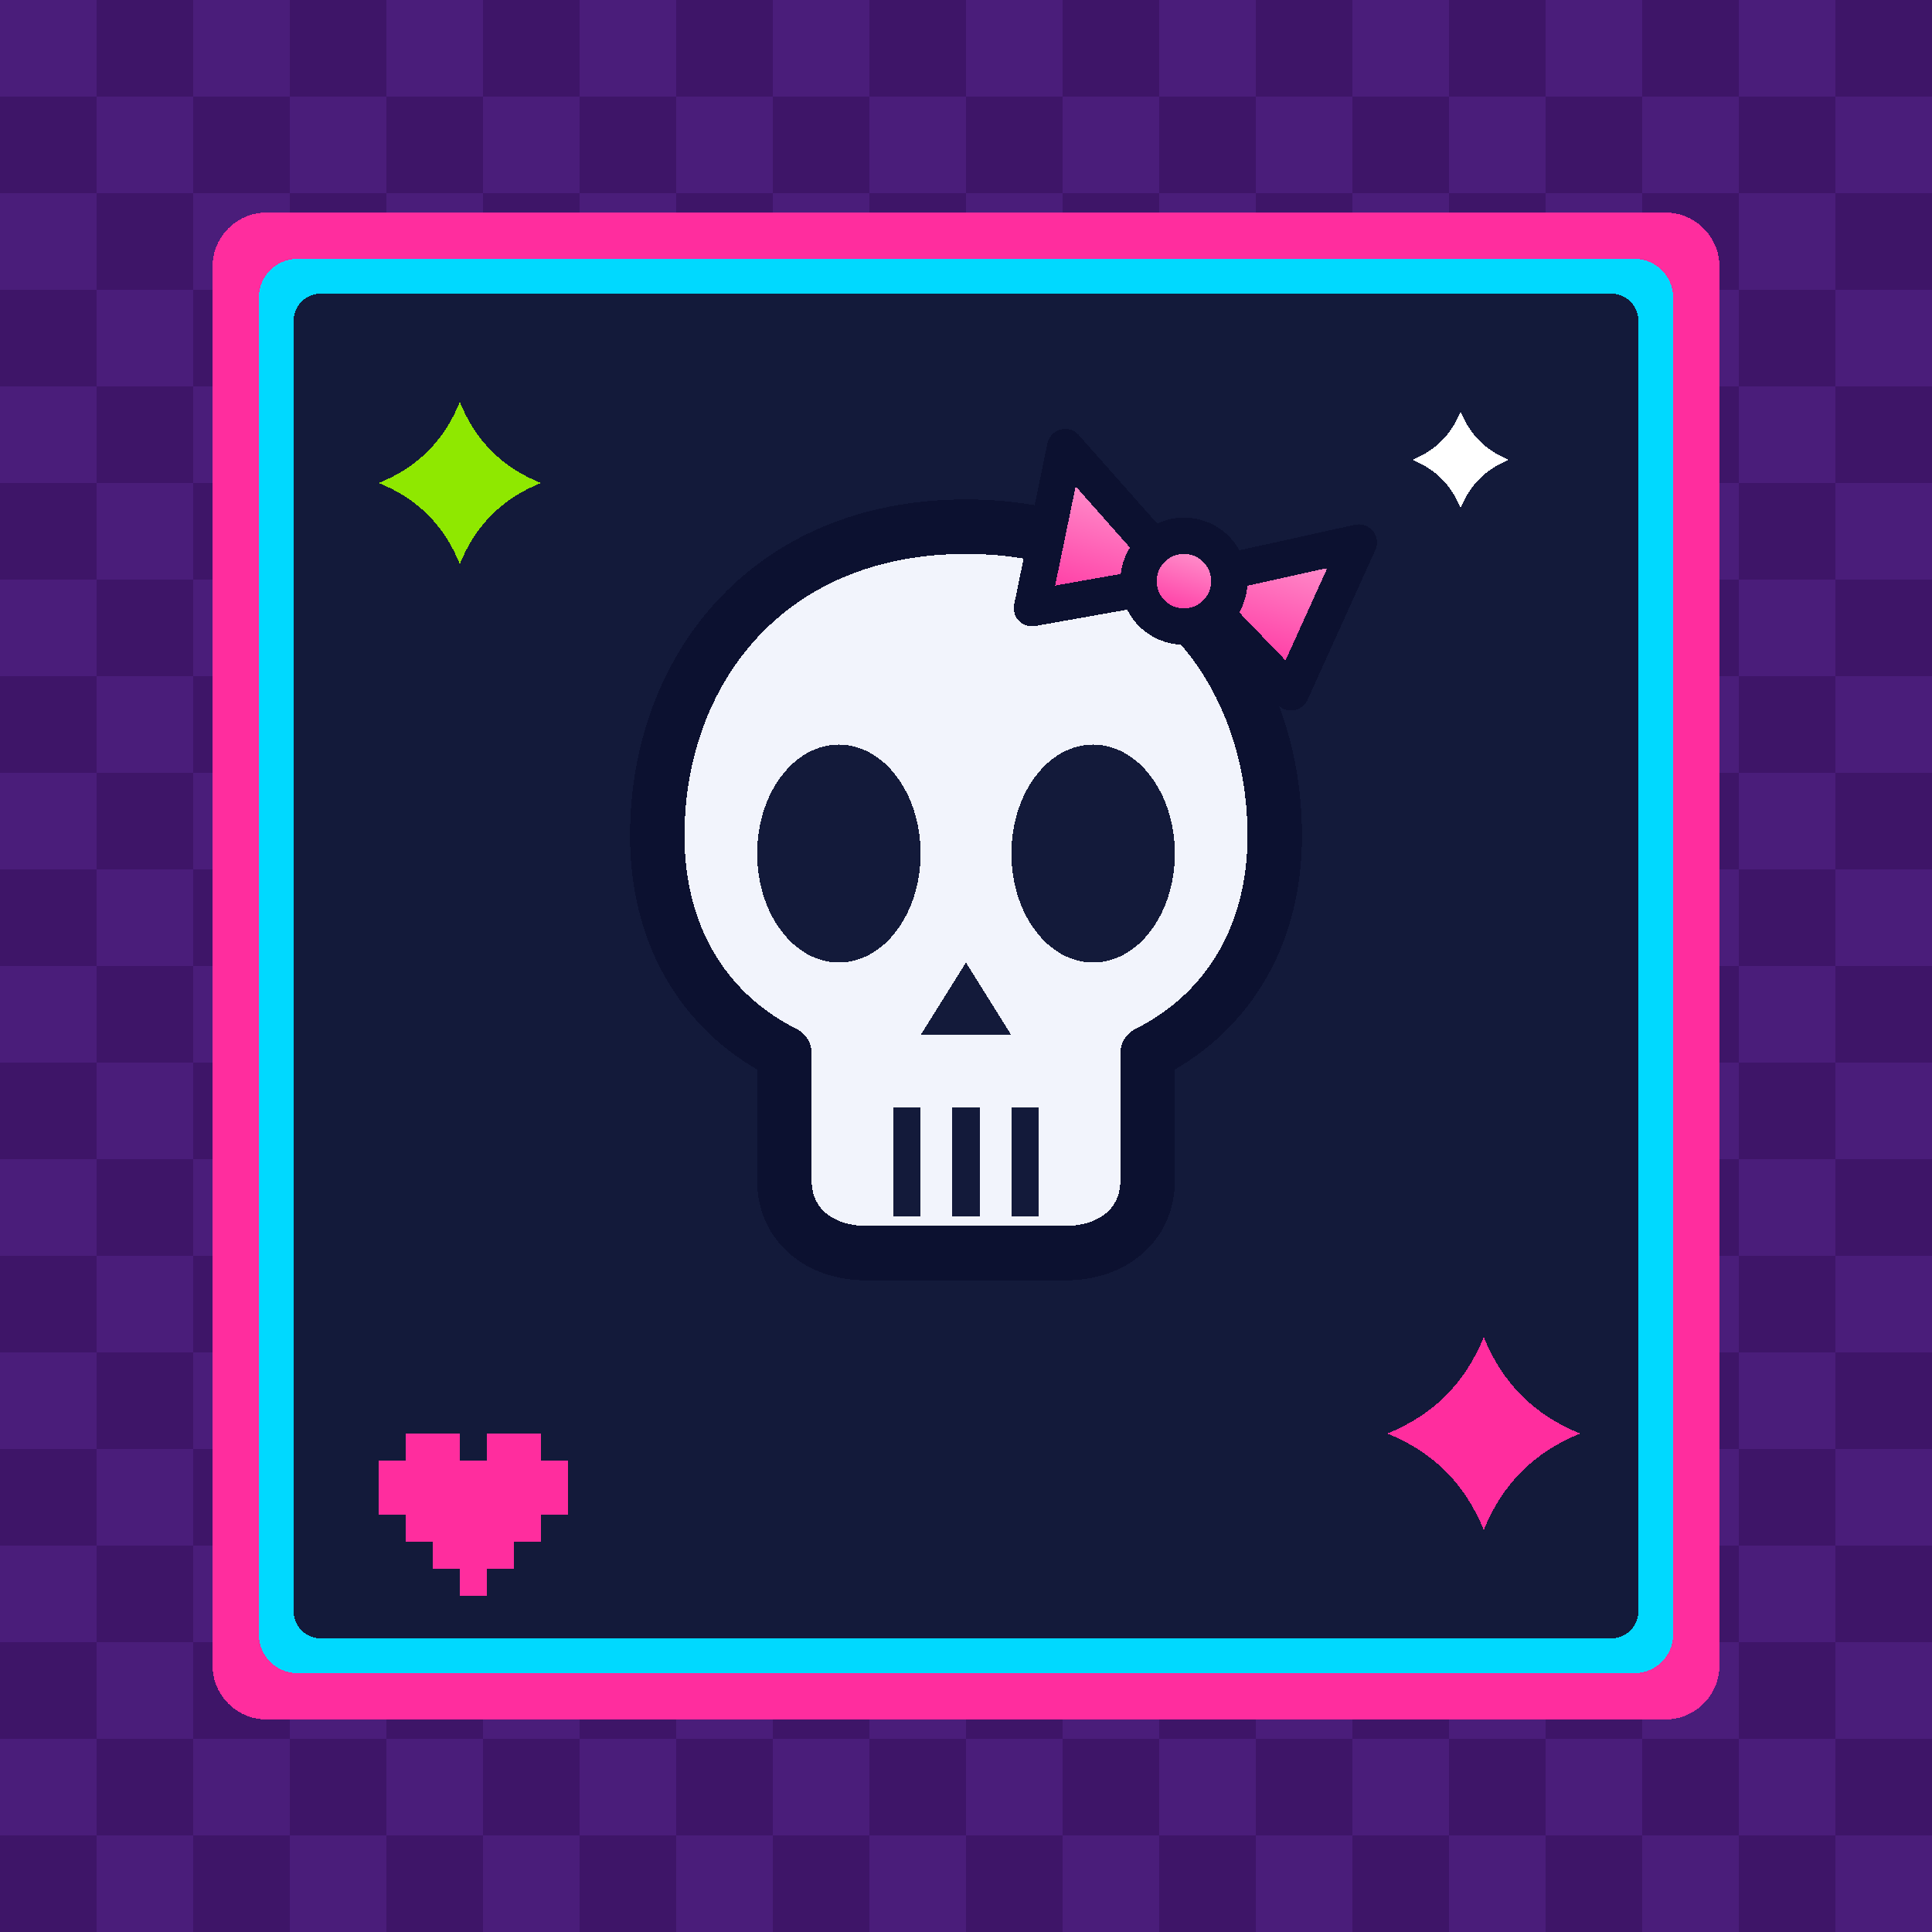
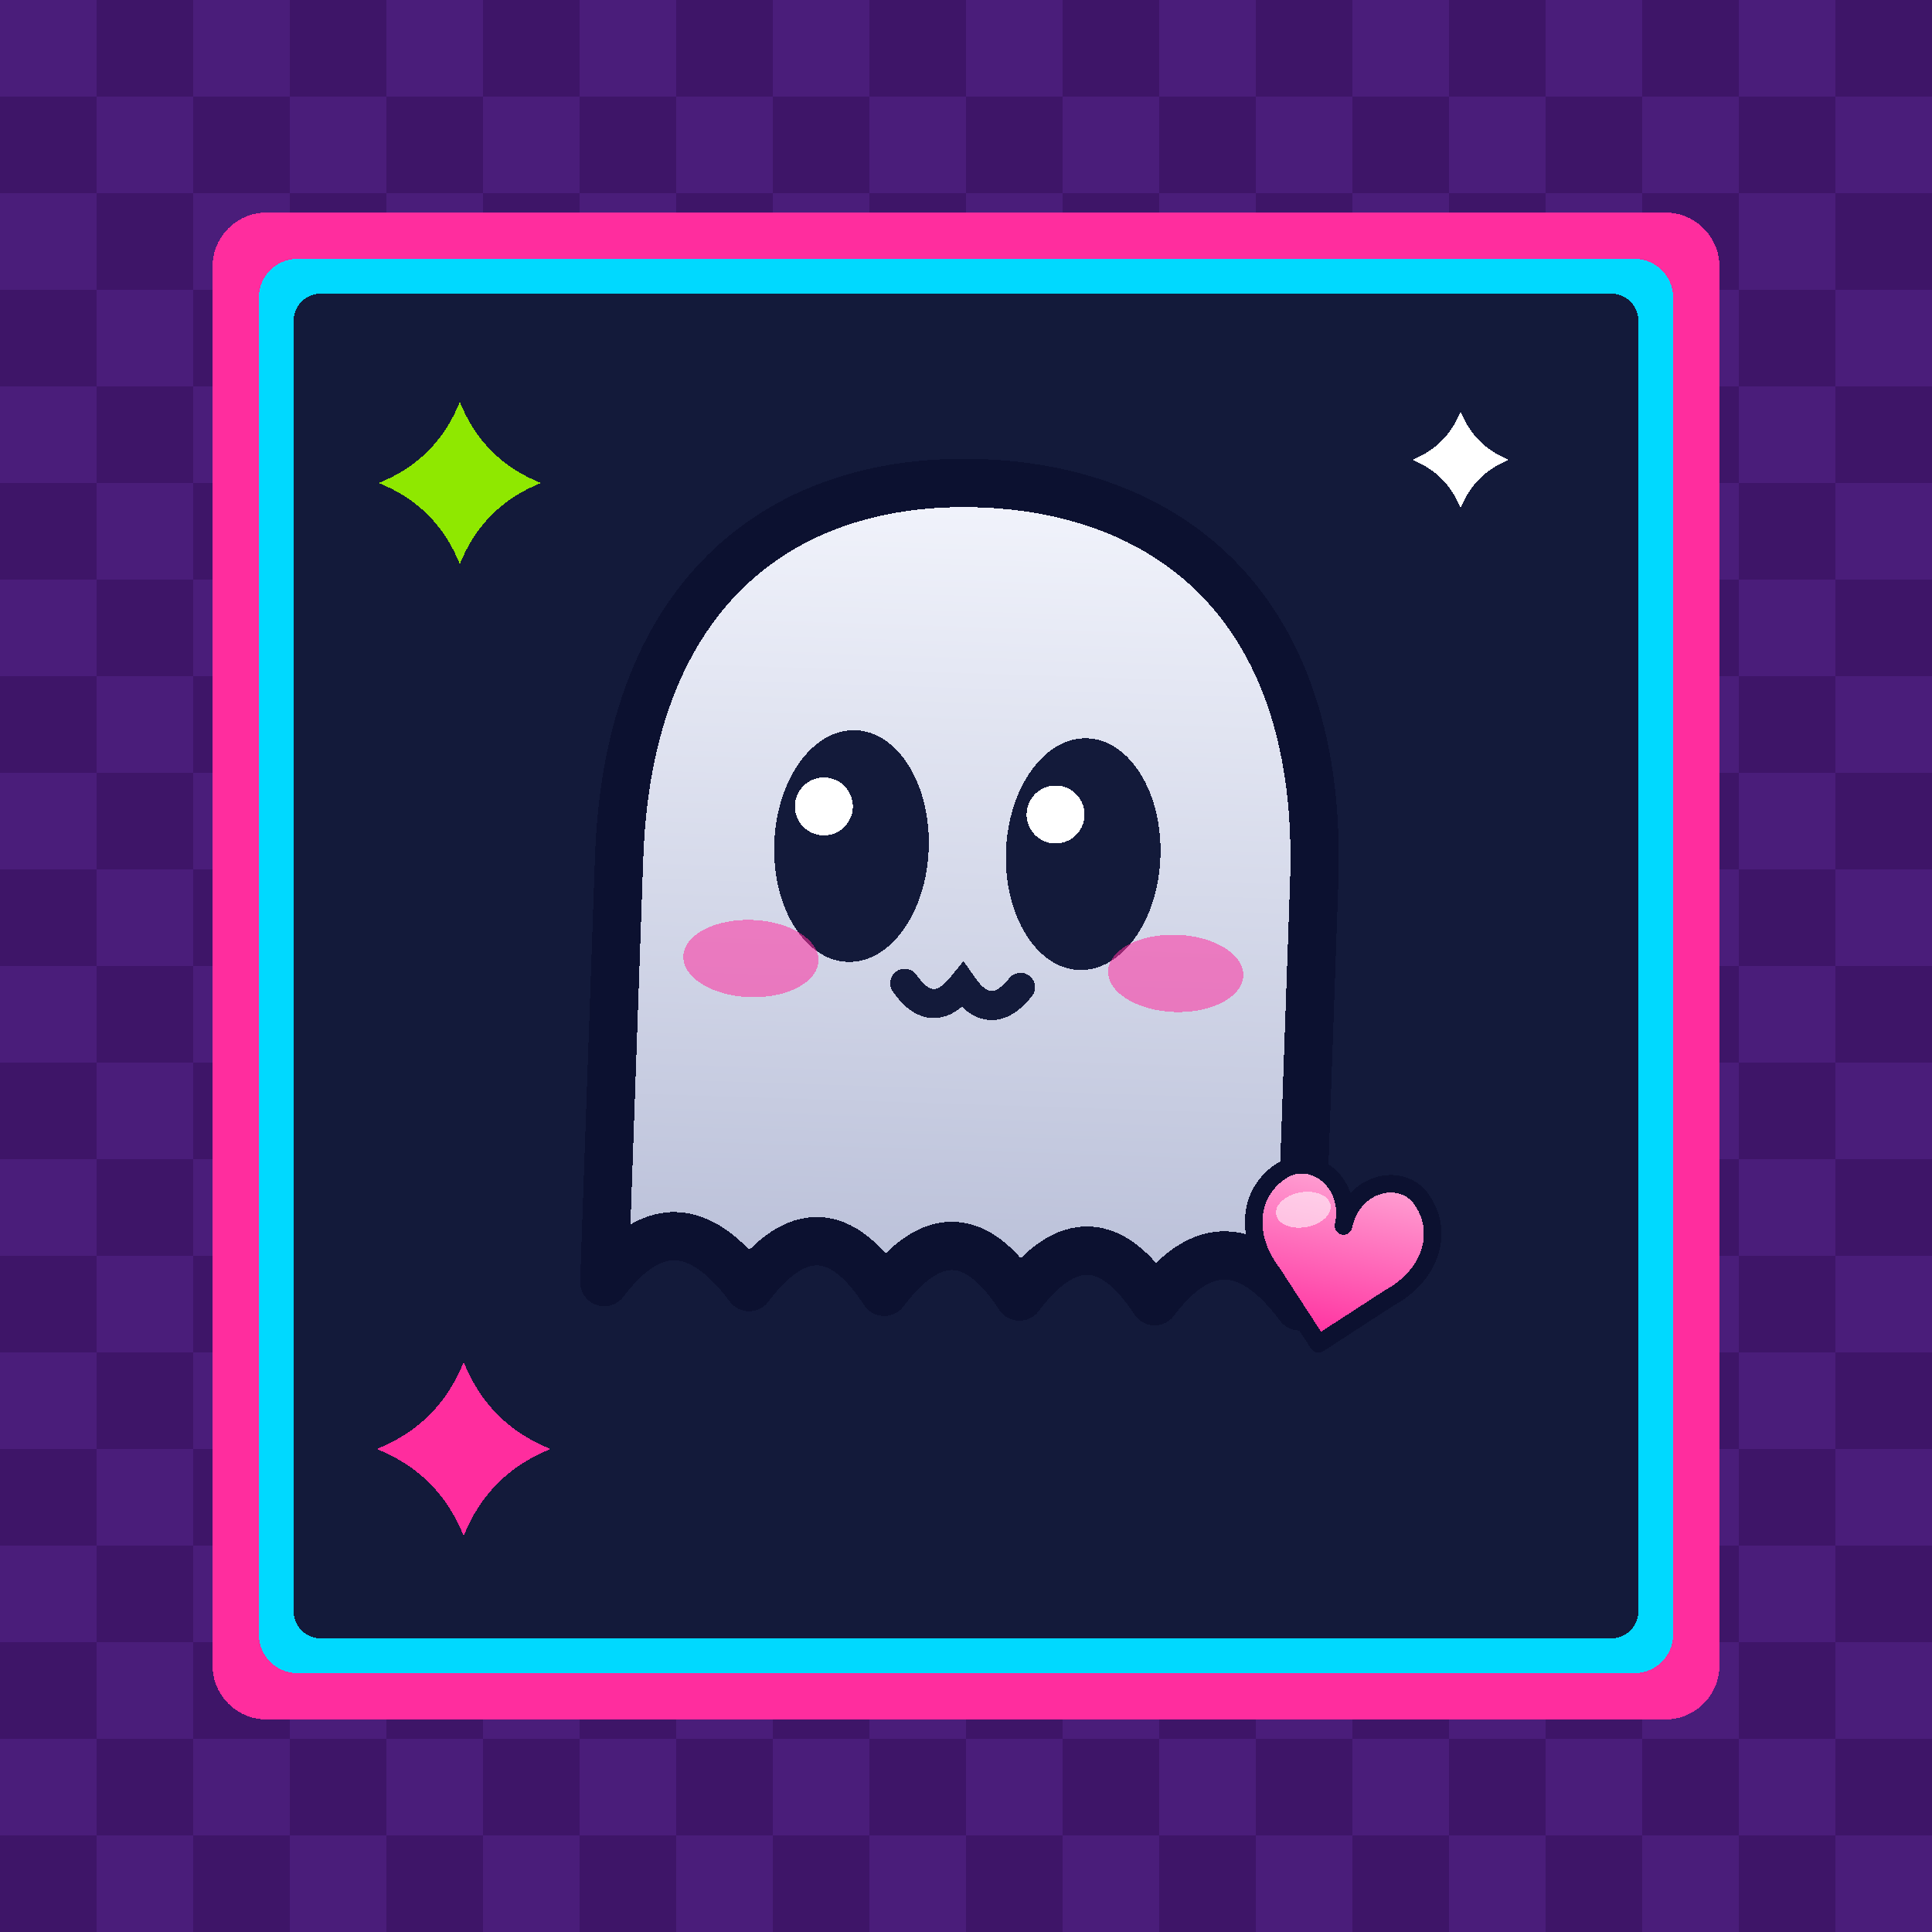
<svg xmlns="http://www.w3.org/2000/svg" width="1000" height="1000" viewBox="0 0 1000 1000" shape-rendering="crispEdges">
  <defs>
    <linearGradient id="g_pink" x1="0" y1="0" x2="0" y2="1">
      <stop offset="0" stop-color="#ffa1d3" />
      <stop offset="1" stop-color="#FF2D9E" />
    </linearGradient>
    <linearGradient id="g_cyan" x1="0" y1="0" x2="0" y2="1">
      <stop offset="0" stop-color="#8ceeff" />
      <stop offset="1" stop-color="#00D9FF" />
    </linearGradient>
    <linearGradient id="g_yellow" x1="0" y1="0" x2="0" y2="1">
      <stop offset="0" stop-color="#ffec8c" />
      <stop offset="1" stop-color="#FFD400" />
    </linearGradient>
    <linearGradient id="g_lime" x1="0" y1="0" x2="0" y2="1">
      <stop offset="0" stop-color="#cdf58c" />
      <stop offset="1" stop-color="#8FE800" />
    </linearGradient>
    <linearGradient id="g_violet" x1="0" y1="0" x2="0" y2="1">
      <stop offset="0" stop-color="#dcafff" />
      <stop offset="1" stop-color="#B14DFF" />
    </linearGradient>
    <linearGradient id="g_orange" x1="0" y1="0" x2="0" y2="1">
      <stop offset="0" stop-color="#ffca8c" />
      <stop offset="1" stop-color="#FF8A00" />
    </linearGradient>
    <linearGradient id="g_black" x1="0" y1="0" x2="0" y2="1">
      <stop offset="0" stop-color="#9f94ab" />
      <stop offset="1" stop-color="#2A1245" />
    </linearGradient>
    <linearGradient id="g_silver" x1="0" y1="0" x2="0" y2="1">
      <stop offset="0" stop-color="#F2F4FC" />
      <stop offset="1" stop-color="#B9BFD8" />
    </linearGradient>
  </defs>
  <rect x="0" y="0" width="1000" height="1000" fill="#4A1D7A" />
  <rect x="50" y="0" width="50" height="50" fill="#3E1568" />
  <rect x="150" y="0" width="50" height="50" fill="#3E1568" />
  <rect x="250" y="0" width="50" height="50" fill="#3E1568" />
  <rect x="350" y="0" width="50" height="50" fill="#3E1568" />
  <rect x="450" y="0" width="50" height="50" fill="#3E1568" />
  <rect x="550" y="0" width="50" height="50" fill="#3E1568" />
  <rect x="650" y="0" width="50" height="50" fill="#3E1568" />
  <rect x="750" y="0" width="50" height="50" fill="#3E1568" />
  <rect x="850" y="0" width="50" height="50" fill="#3E1568" />
  <rect x="950" y="0" width="50" height="50" fill="#3E1568" />
  <rect x="0" y="50" width="50" height="50" fill="#3E1568" />
  <rect x="100" y="50" width="50" height="50" fill="#3E1568" />
  <rect x="200" y="50" width="50" height="50" fill="#3E1568" />
  <rect x="300" y="50" width="50" height="50" fill="#3E1568" />
  <rect x="400" y="50" width="50" height="50" fill="#3E1568" />
  <rect x="500" y="50" width="50" height="50" fill="#3E1568" />
  <rect x="600" y="50" width="50" height="50" fill="#3E1568" />
  <rect x="700" y="50" width="50" height="50" fill="#3E1568" />
  <rect x="800" y="50" width="50" height="50" fill="#3E1568" />
  <rect x="900" y="50" width="50" height="50" fill="#3E1568" />
  <rect x="50" y="100" width="50" height="50" fill="#3E1568" />
  <rect x="150" y="100" width="50" height="50" fill="#3E1568" />
  <rect x="250" y="100" width="50" height="50" fill="#3E1568" />
  <rect x="350" y="100" width="50" height="50" fill="#3E1568" />
  <rect x="450" y="100" width="50" height="50" fill="#3E1568" />
  <rect x="550" y="100" width="50" height="50" fill="#3E1568" />
  <rect x="650" y="100" width="50" height="50" fill="#3E1568" />
  <rect x="750" y="100" width="50" height="50" fill="#3E1568" />
  <rect x="850" y="100" width="50" height="50" fill="#3E1568" />
  <rect x="950" y="100" width="50" height="50" fill="#3E1568" />
  <rect x="0" y="150" width="50" height="50" fill="#3E1568" />
  <rect x="100" y="150" width="50" height="50" fill="#3E1568" />
  <rect x="200" y="150" width="50" height="50" fill="#3E1568" />
  <rect x="300" y="150" width="50" height="50" fill="#3E1568" />
  <rect x="400" y="150" width="50" height="50" fill="#3E1568" />
  <rect x="500" y="150" width="50" height="50" fill="#3E1568" />
  <rect x="600" y="150" width="50" height="50" fill="#3E1568" />
  <rect x="700" y="150" width="50" height="50" fill="#3E1568" />
  <rect x="800" y="150" width="50" height="50" fill="#3E1568" />
  <rect x="900" y="150" width="50" height="50" fill="#3E1568" />
  <rect x="50" y="200" width="50" height="50" fill="#3E1568" />
  <rect x="150" y="200" width="50" height="50" fill="#3E1568" />
  <rect x="250" y="200" width="50" height="50" fill="#3E1568" />
  <rect x="350" y="200" width="50" height="50" fill="#3E1568" />
  <rect x="450" y="200" width="50" height="50" fill="#3E1568" />
  <rect x="550" y="200" width="50" height="50" fill="#3E1568" />
  <rect x="650" y="200" width="50" height="50" fill="#3E1568" />
  <rect x="750" y="200" width="50" height="50" fill="#3E1568" />
  <rect x="850" y="200" width="50" height="50" fill="#3E1568" />
  <rect x="950" y="200" width="50" height="50" fill="#3E1568" />
  <rect x="0" y="250" width="50" height="50" fill="#3E1568" />
  <rect x="100" y="250" width="50" height="50" fill="#3E1568" />
  <rect x="200" y="250" width="50" height="50" fill="#3E1568" />
  <rect x="300" y="250" width="50" height="50" fill="#3E1568" />
  <rect x="400" y="250" width="50" height="50" fill="#3E1568" />
  <rect x="500" y="250" width="50" height="50" fill="#3E1568" />
  <rect x="600" y="250" width="50" height="50" fill="#3E1568" />
  <rect x="700" y="250" width="50" height="50" fill="#3E1568" />
  <rect x="800" y="250" width="50" height="50" fill="#3E1568" />
  <rect x="900" y="250" width="50" height="50" fill="#3E1568" />
  <rect x="50" y="300" width="50" height="50" fill="#3E1568" />
  <rect x="150" y="300" width="50" height="50" fill="#3E1568" />
  <rect x="250" y="300" width="50" height="50" fill="#3E1568" />
  <rect x="350" y="300" width="50" height="50" fill="#3E1568" />
  <rect x="450" y="300" width="50" height="50" fill="#3E1568" />
  <rect x="550" y="300" width="50" height="50" fill="#3E1568" />
  <rect x="650" y="300" width="50" height="50" fill="#3E1568" />
  <rect x="750" y="300" width="50" height="50" fill="#3E1568" />
  <rect x="850" y="300" width="50" height="50" fill="#3E1568" />
  <rect x="950" y="300" width="50" height="50" fill="#3E1568" />
  <rect x="0" y="350" width="50" height="50" fill="#3E1568" />
  <rect x="100" y="350" width="50" height="50" fill="#3E1568" />
  <rect x="200" y="350" width="50" height="50" fill="#3E1568" />
  <rect x="300" y="350" width="50" height="50" fill="#3E1568" />
  <rect x="400" y="350" width="50" height="50" fill="#3E1568" />
  <rect x="500" y="350" width="50" height="50" fill="#3E1568" />
  <rect x="600" y="350" width="50" height="50" fill="#3E1568" />
  <rect x="700" y="350" width="50" height="50" fill="#3E1568" />
  <rect x="800" y="350" width="50" height="50" fill="#3E1568" />
  <rect x="900" y="350" width="50" height="50" fill="#3E1568" />
  <rect x="50" y="400" width="50" height="50" fill="#3E1568" />
  <rect x="150" y="400" width="50" height="50" fill="#3E1568" />
  <rect x="250" y="400" width="50" height="50" fill="#3E1568" />
  <rect x="350" y="400" width="50" height="50" fill="#3E1568" />
  <rect x="450" y="400" width="50" height="50" fill="#3E1568" />
  <rect x="550" y="400" width="50" height="50" fill="#3E1568" />
  <rect x="650" y="400" width="50" height="50" fill="#3E1568" />
  <rect x="750" y="400" width="50" height="50" fill="#3E1568" />
  <rect x="850" y="400" width="50" height="50" fill="#3E1568" />
  <rect x="950" y="400" width="50" height="50" fill="#3E1568" />
  <rect x="0" y="450" width="50" height="50" fill="#3E1568" />
  <rect x="100" y="450" width="50" height="50" fill="#3E1568" />
  <rect x="200" y="450" width="50" height="50" fill="#3E1568" />
  <rect x="300" y="450" width="50" height="50" fill="#3E1568" />
  <rect x="400" y="450" width="50" height="50" fill="#3E1568" />
  <rect x="500" y="450" width="50" height="50" fill="#3E1568" />
  <rect x="600" y="450" width="50" height="50" fill="#3E1568" />
  <rect x="700" y="450" width="50" height="50" fill="#3E1568" />
  <rect x="800" y="450" width="50" height="50" fill="#3E1568" />
  <rect x="900" y="450" width="50" height="50" fill="#3E1568" />
  <rect x="50" y="500" width="50" height="50" fill="#3E1568" />
  <rect x="150" y="500" width="50" height="50" fill="#3E1568" />
  <rect x="250" y="500" width="50" height="50" fill="#3E1568" />
  <rect x="350" y="500" width="50" height="50" fill="#3E1568" />
  <rect x="450" y="500" width="50" height="50" fill="#3E1568" />
  <rect x="550" y="500" width="50" height="50" fill="#3E1568" />
  <rect x="650" y="500" width="50" height="50" fill="#3E1568" />
  <rect x="750" y="500" width="50" height="50" fill="#3E1568" />
  <rect x="850" y="500" width="50" height="50" fill="#3E1568" />
  <rect x="950" y="500" width="50" height="50" fill="#3E1568" />
  <rect x="0" y="550" width="50" height="50" fill="#3E1568" />
  <rect x="100" y="550" width="50" height="50" fill="#3E1568" />
  <rect x="200" y="550" width="50" height="50" fill="#3E1568" />
  <rect x="300" y="550" width="50" height="50" fill="#3E1568" />
  <rect x="400" y="550" width="50" height="50" fill="#3E1568" />
  <rect x="500" y="550" width="50" height="50" fill="#3E1568" />
  <rect x="600" y="550" width="50" height="50" fill="#3E1568" />
  <rect x="700" y="550" width="50" height="50" fill="#3E1568" />
  <rect x="800" y="550" width="50" height="50" fill="#3E1568" />
  <rect x="900" y="550" width="50" height="50" fill="#3E1568" />
  <rect x="50" y="600" width="50" height="50" fill="#3E1568" />
  <rect x="150" y="600" width="50" height="50" fill="#3E1568" />
  <rect x="250" y="600" width="50" height="50" fill="#3E1568" />
  <rect x="350" y="600" width="50" height="50" fill="#3E1568" />
  <rect x="450" y="600" width="50" height="50" fill="#3E1568" />
  <rect x="550" y="600" width="50" height="50" fill="#3E1568" />
  <rect x="650" y="600" width="50" height="50" fill="#3E1568" />
  <rect x="750" y="600" width="50" height="50" fill="#3E1568" />
  <rect x="850" y="600" width="50" height="50" fill="#3E1568" />
  <rect x="950" y="600" width="50" height="50" fill="#3E1568" />
  <rect x="0" y="650" width="50" height="50" fill="#3E1568" />
  <rect x="100" y="650" width="50" height="50" fill="#3E1568" />
  <rect x="200" y="650" width="50" height="50" fill="#3E1568" />
  <rect x="300" y="650" width="50" height="50" fill="#3E1568" />
  <rect x="400" y="650" width="50" height="50" fill="#3E1568" />
  <rect x="500" y="650" width="50" height="50" fill="#3E1568" />
  <rect x="600" y="650" width="50" height="50" fill="#3E1568" />
  <rect x="700" y="650" width="50" height="50" fill="#3E1568" />
  <rect x="800" y="650" width="50" height="50" fill="#3E1568" />
  <rect x="900" y="650" width="50" height="50" fill="#3E1568" />
  <rect x="50" y="700" width="50" height="50" fill="#3E1568" />
  <rect x="150" y="700" width="50" height="50" fill="#3E1568" />
  <rect x="250" y="700" width="50" height="50" fill="#3E1568" />
  <rect x="350" y="700" width="50" height="50" fill="#3E1568" />
  <rect x="450" y="700" width="50" height="50" fill="#3E1568" />
  <rect x="550" y="700" width="50" height="50" fill="#3E1568" />
  <rect x="650" y="700" width="50" height="50" fill="#3E1568" />
  <rect x="750" y="700" width="50" height="50" fill="#3E1568" />
  <rect x="850" y="700" width="50" height="50" fill="#3E1568" />
  <rect x="950" y="700" width="50" height="50" fill="#3E1568" />
  <rect x="0" y="750" width="50" height="50" fill="#3E1568" />
  <rect x="100" y="750" width="50" height="50" fill="#3E1568" />
  <rect x="200" y="750" width="50" height="50" fill="#3E1568" />
  <rect x="300" y="750" width="50" height="50" fill="#3E1568" />
  <rect x="400" y="750" width="50" height="50" fill="#3E1568" />
  <rect x="500" y="750" width="50" height="50" fill="#3E1568" />
  <rect x="600" y="750" width="50" height="50" fill="#3E1568" />
  <rect x="700" y="750" width="50" height="50" fill="#3E1568" />
  <rect x="800" y="750" width="50" height="50" fill="#3E1568" />
  <rect x="900" y="750" width="50" height="50" fill="#3E1568" />
  <rect x="50" y="800" width="50" height="50" fill="#3E1568" />
  <rect x="150" y="800" width="50" height="50" fill="#3E1568" />
  <rect x="250" y="800" width="50" height="50" fill="#3E1568" />
  <rect x="350" y="800" width="50" height="50" fill="#3E1568" />
  <rect x="450" y="800" width="50" height="50" fill="#3E1568" />
  <rect x="550" y="800" width="50" height="50" fill="#3E1568" />
  <rect x="650" y="800" width="50" height="50" fill="#3E1568" />
  <rect x="750" y="800" width="50" height="50" fill="#3E1568" />
  <rect x="850" y="800" width="50" height="50" fill="#3E1568" />
  <rect x="950" y="800" width="50" height="50" fill="#3E1568" />
  <rect x="0" y="850" width="50" height="50" fill="#3E1568" />
  <rect x="100" y="850" width="50" height="50" fill="#3E1568" />
  <rect x="200" y="850" width="50" height="50" fill="#3E1568" />
  <rect x="300" y="850" width="50" height="50" fill="#3E1568" />
  <rect x="400" y="850" width="50" height="50" fill="#3E1568" />
  <rect x="500" y="850" width="50" height="50" fill="#3E1568" />
  <rect x="600" y="850" width="50" height="50" fill="#3E1568" />
  <rect x="700" y="850" width="50" height="50" fill="#3E1568" />
  <rect x="800" y="850" width="50" height="50" fill="#3E1568" />
  <rect x="900" y="850" width="50" height="50" fill="#3E1568" />
  <rect x="50" y="900" width="50" height="50" fill="#3E1568" />
  <rect x="150" y="900" width="50" height="50" fill="#3E1568" />
  <rect x="250" y="900" width="50" height="50" fill="#3E1568" />
  <rect x="350" y="900" width="50" height="50" fill="#3E1568" />
  <rect x="450" y="900" width="50" height="50" fill="#3E1568" />
  <rect x="550" y="900" width="50" height="50" fill="#3E1568" />
  <rect x="650" y="900" width="50" height="50" fill="#3E1568" />
  <rect x="750" y="900" width="50" height="50" fill="#3E1568" />
  <rect x="850" y="900" width="50" height="50" fill="#3E1568" />
  <rect x="950" y="900" width="50" height="50" fill="#3E1568" />
  <rect x="0" y="950" width="50" height="50" fill="#3E1568" />
  <rect x="100" y="950" width="50" height="50" fill="#3E1568" />
  <rect x="200" y="950" width="50" height="50" fill="#3E1568" />
  <rect x="300" y="950" width="50" height="50" fill="#3E1568" />
  <rect x="400" y="950" width="50" height="50" fill="#3E1568" />
  <rect x="500" y="950" width="50" height="50" fill="#3E1568" />
  <rect x="600" y="950" width="50" height="50" fill="#3E1568" />
  <rect x="700" y="950" width="50" height="50" fill="#3E1568" />
  <rect x="800" y="950" width="50" height="50" fill="#3E1568" />
  <rect x="900" y="950" width="50" height="50" fill="#3E1568" />
  <rect x="110" y="110" width="780" height="780" rx="28" fill="#FF2D9E" />
  <rect x="134" y="134" width="732" height="732" rx="20" fill="#00D9FF" />
  <rect x="152" y="152" width="696" height="696" rx="14" fill="#131A3A" />
-   <g transform="rotate(0 500 470) translate(265 235) scale(4.700)">
-     <path d="M50 8 C28 8 16 24 16 42 C16 54 22 62 30 66 L30 80 C30 85 34 88 39 88 L61 88 C66 88 70 85 70 80 L70 66 C78 62 84 54 84 42 C84 24 72 8 50 8 Z" fill="#F2F4FC" stroke="#0C1130" stroke-width="6" stroke-linejoin="round" />
-     <ellipse cx="36" cy="44" rx="9" ry="12" fill="#131A3A" />
-     <ellipse cx="64" cy="44" rx="9" ry="12" fill="#131A3A" />
-     <path d="M50 56 L45 64 L55 64 Z" fill="#131A3A" />
-     <rect x="42" y="72" width="3" height="12" fill="#131A3A" />
-     <rect x="48.5" y="72" width="3" height="12" fill="#131A3A" />
-     <rect x="55" y="72" width="3" height="12" fill="#131A3A" />
-     <g transform="translate(74 14) rotate(18)">
-       <polygon points="0,0 -17,-10 -15,8" fill="url(#g_pink)" stroke="#0C1130" stroke-width="4" stroke-linejoin="round" />
-       <polygon points="0,0 17,-10 15,8" fill="url(#g_pink)" stroke="#0C1130" stroke-width="4" stroke-linejoin="round" />
-       <circle r="5" fill="url(#g_pink)" stroke="#0C1130" stroke-width="4" />
-     </g>
+   <g transform="rotate(2 500 460) translate(250 210) scale(5.000)">
+     <path d="M14 92 L14 48 C14 20 30 8 50 8 C70 8 86 20 86 48 L86 92 Q78 82 71 92 Q64 82 57 92 Q50 82 43 92 Q36 82 29 92 Q21 82 14 92 Z" fill="url(#g_silver)" stroke="#0C1130" stroke-width="5" stroke-linejoin="round" />
+     <ellipse cx="38" cy="46" rx="8" ry="12" fill="#131A3A" />
+     <ellipse cx="62" cy="46" rx="8" ry="12" fill="#131A3A" />
+     <circle cx="35" cy="42" r="3" fill="#FFFFFF" />
+     <circle cx="59" cy="42" r="3" fill="#FFFFFF" />
+     <ellipse cx="28" cy="58" rx="7" ry="4" fill="#FF2D9E" opacity="0.55" />
+     <ellipse cx="72" cy="58" rx="7" ry="4" fill="#FF2D9E" opacity="0.55" />
+     <path d="M44 60 Q47 64 50 60 Q53 64 56 60" fill="none" stroke="#131A3A" stroke-width="3" stroke-linecap="round" />
+   </g>
+   <g transform="rotate(12 690 660) translate(625 595) scale(1.300)">
+     <path d="M50 30 C50 12 32 4 22 13 C10 24 12 42 26 54 L50 78 L74 54 C88 42 90 24 78 13 C68 4 50 12 50 30 Z" fill="url(#g_pink)" stroke="#0C1130" stroke-width="7" stroke-linejoin="round" />
+     <ellipse cx="33" cy="27" rx="11" ry="7" fill="#FFFFFF" opacity="0.55" transform="rotate(-22 33 27)" />
  </g>
  <path d="M 238 208 Q 250 238 280 250 Q 250 262 238 292 Q 226 262 196 250 Q 226 238 238 208 Z" fill="#8FE800" />
-   <path d="M 768 692 Q 782.286 727.714 818 742 Q 782.286 756.286 768 792 Q 753.714 756.286 718 742 Q 753.714 727.714 768 692 Z" fill="#FF2D9E" />
+   <path d="M 240 705 Q 252.857 737.143 285 750 Q 252.857 762.857 240 795 Q 227.143 762.857 195 750 Q 227.143 737.143 240 705 Z" fill="#FF2D9E" />
  <path d="M 756 213 Q 763.143 230.857 781 238 Q 763.143 245.143 756 263 Q 748.857 245.143 731 238 Q 748.857 230.857 756 213 Z" fill="#FFFFFF" />
-   <rect x="210" y="742" width="14" height="14" fill="#FF2D9E" />
-   <rect x="224" y="742" width="14" height="14" fill="#FF2D9E" />
-   <rect x="252" y="742" width="14" height="14" fill="#FF2D9E" />
-   <rect x="266" y="742" width="14" height="14" fill="#FF2D9E" />
-   <rect x="196" y="756" width="14" height="14" fill="#FF2D9E" />
-   <rect x="210" y="756" width="14" height="14" fill="#FF2D9E" />
-   <rect x="224" y="756" width="14" height="14" fill="#FF2D9E" />
-   <rect x="238" y="756" width="14" height="14" fill="#FF2D9E" />
-   <rect x="252" y="756" width="14" height="14" fill="#FF2D9E" />
-   <rect x="266" y="756" width="14" height="14" fill="#FF2D9E" />
-   <rect x="280" y="756" width="14" height="14" fill="#FF2D9E" />
-   <rect x="196" y="770" width="14" height="14" fill="#FF2D9E" />
-   <rect x="210" y="770" width="14" height="14" fill="#FF2D9E" />
-   <rect x="224" y="770" width="14" height="14" fill="#FF2D9E" />
-   <rect x="238" y="770" width="14" height="14" fill="#FF2D9E" />
-   <rect x="252" y="770" width="14" height="14" fill="#FF2D9E" />
-   <rect x="266" y="770" width="14" height="14" fill="#FF2D9E" />
-   <rect x="280" y="770" width="14" height="14" fill="#FF2D9E" />
-   <rect x="210" y="784" width="14" height="14" fill="#FF2D9E" />
-   <rect x="224" y="784" width="14" height="14" fill="#FF2D9E" />
-   <rect x="238" y="784" width="14" height="14" fill="#FF2D9E" />
-   <rect x="252" y="784" width="14" height="14" fill="#FF2D9E" />
-   <rect x="266" y="784" width="14" height="14" fill="#FF2D9E" />
-   <rect x="224" y="798" width="14" height="14" fill="#FF2D9E" />
-   <rect x="238" y="798" width="14" height="14" fill="#FF2D9E" />
-   <rect x="252" y="798" width="14" height="14" fill="#FF2D9E" />
-   <rect x="238" y="812" width="14" height="14" fill="#FF2D9E" />
</svg>
